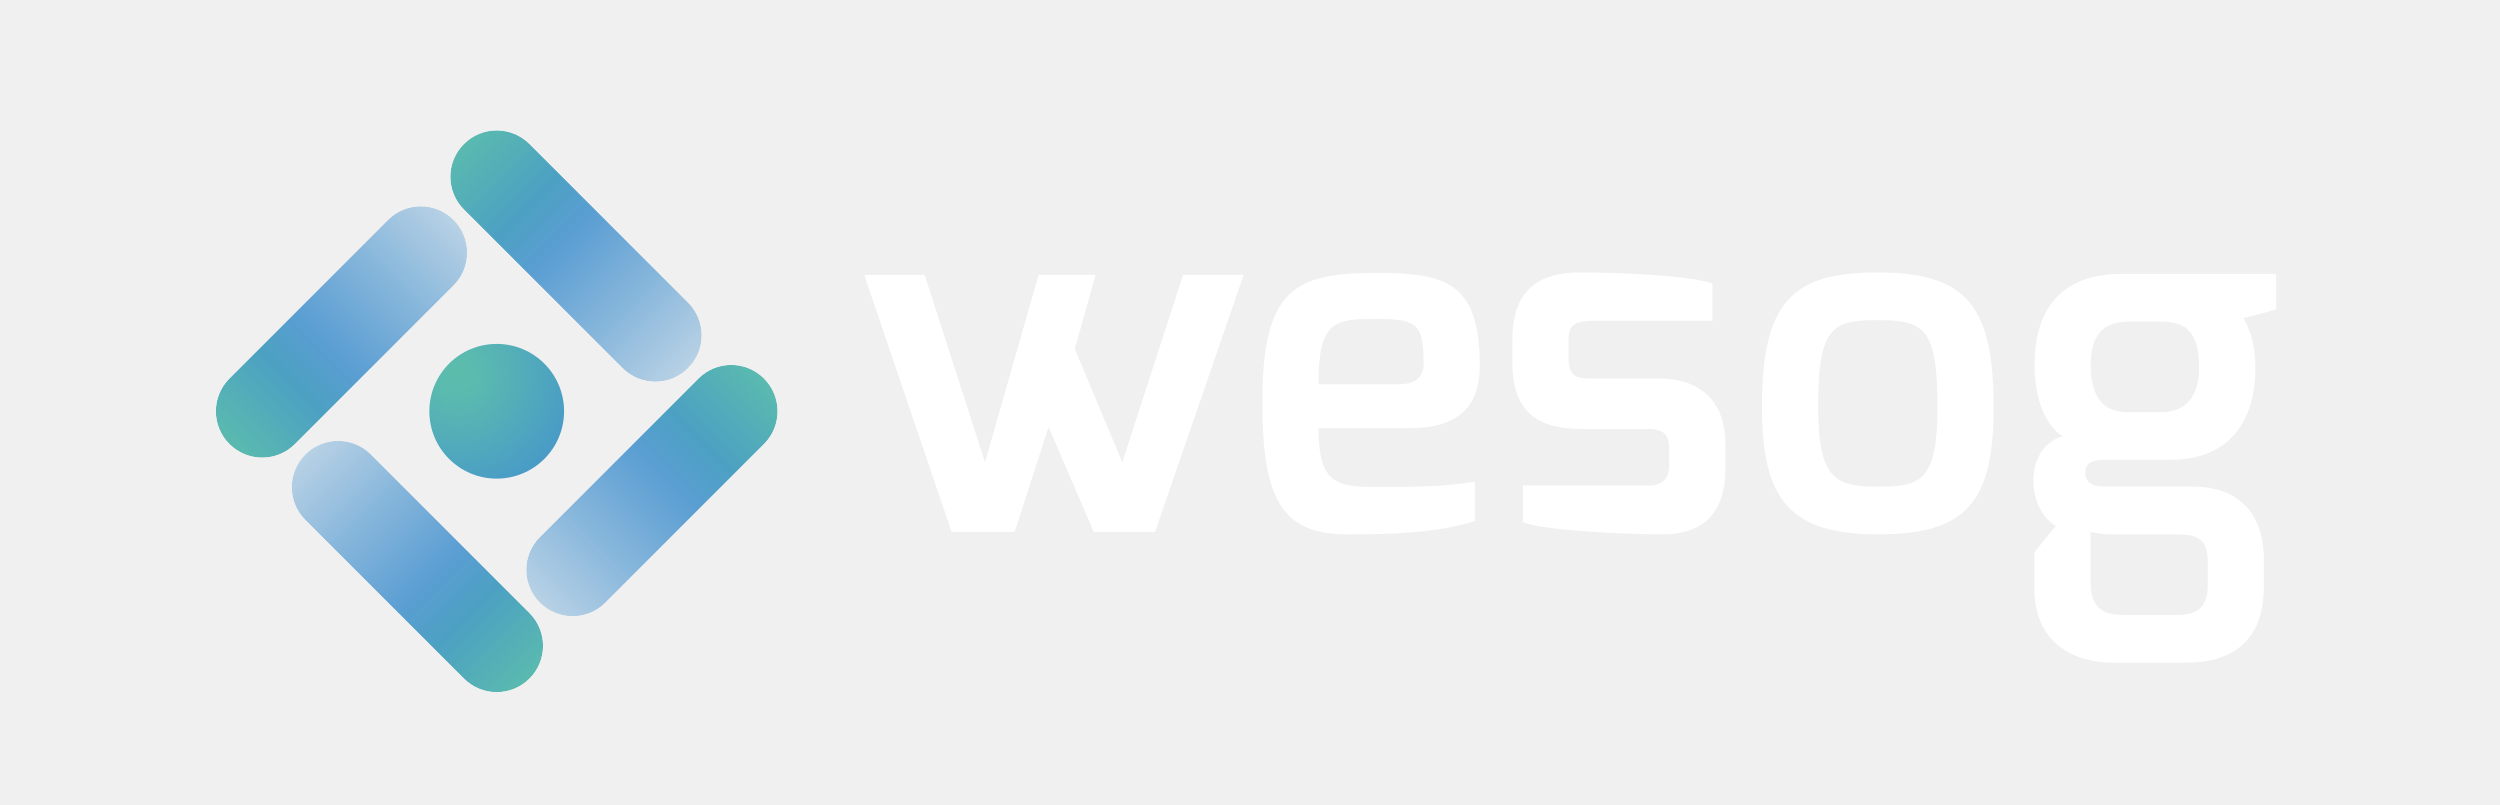
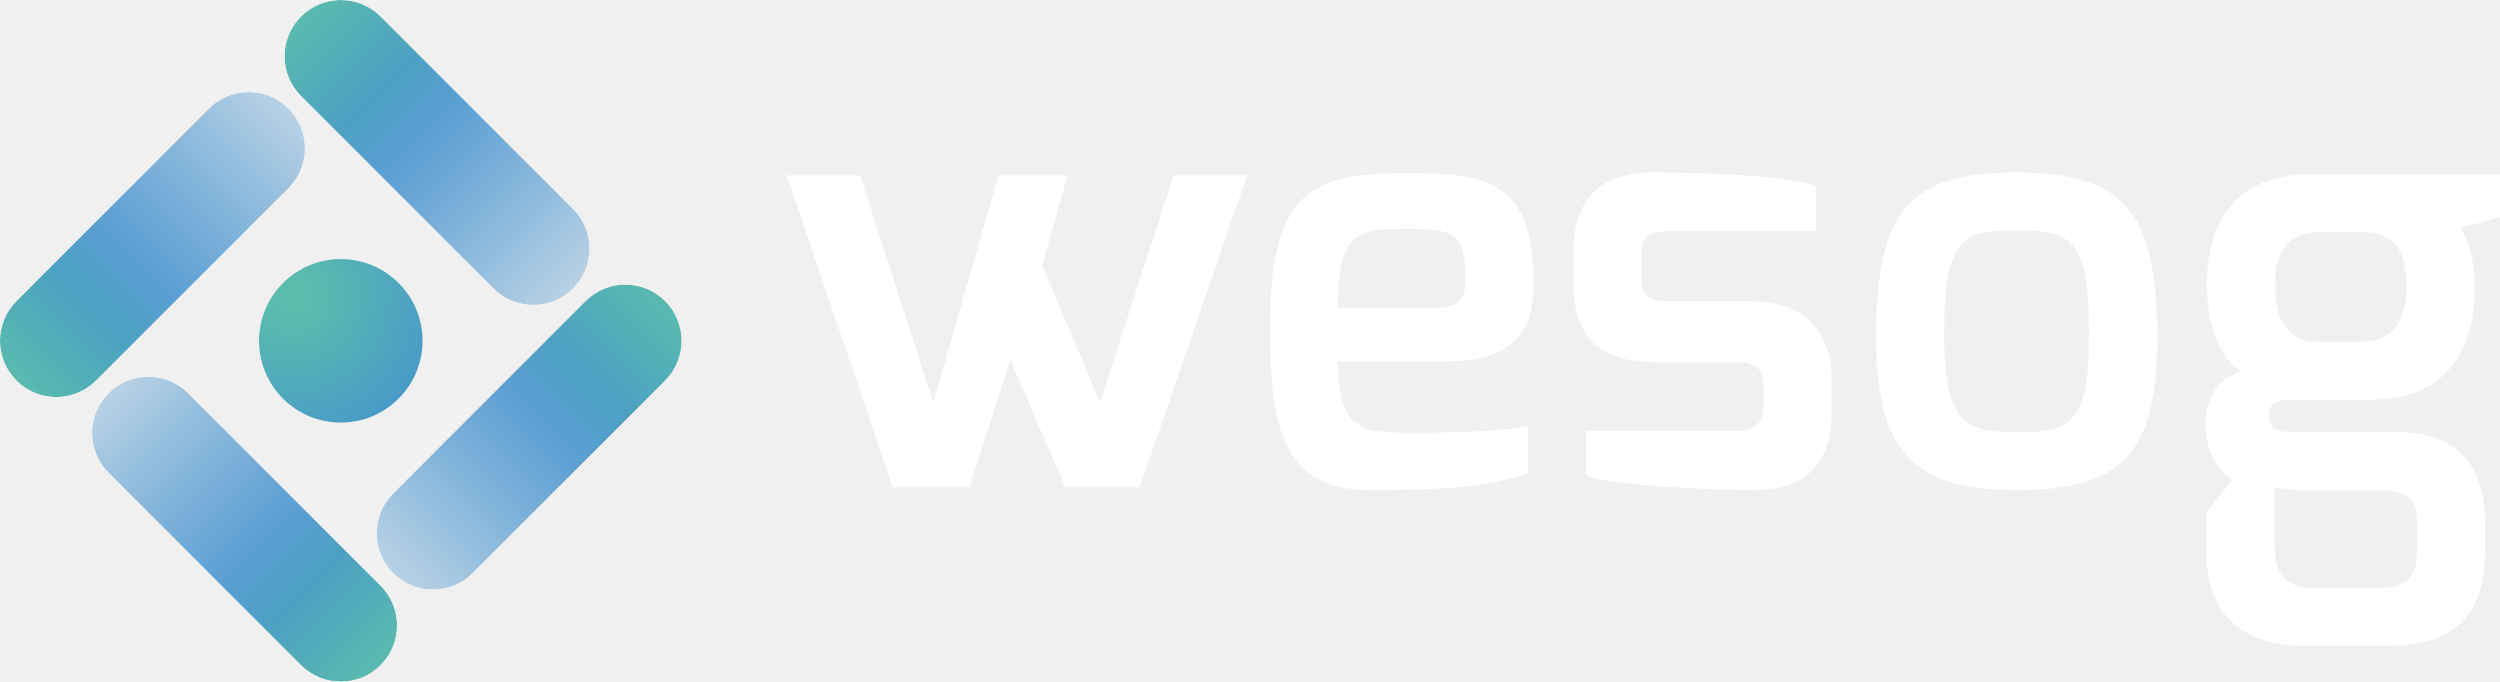
- <svg xmlns="http://www.w3.org/2000/svg" xmlns:xlink="http://www.w3.org/1999/xlink" id="Capa_1" data-name="Capa 1" viewBox="0 0 1080 347.71">
+ <svg xmlns="http://www.w3.org/2000/svg" xmlns:xlink="http://www.w3.org/1999/xlink" id="Capa_1" data-name="Capa 1" viewBox="93.25 56.33 890.04 242.68">
  <defs>
    <style>
      .cls-1 {
        fill: url(#Degradado_sin_nombre_17);
      }

      .cls-1, .cls-2, .cls-3, .cls-4, .cls-5, .cls-6, .cls-7, .cls-8, .cls-9, .cls-10 {
        stroke-width: 0px;
      }

      .cls-11 {
        mask: url(#mask-2);
      }

      .cls-12 {
        mask: url(#mask-3);
      }

      .cls-2 {
        fill: url(#Degradado_sin_nombre_22-4);
      }

      .cls-3 {
        fill: url(#Degradado_sin_nombre_136);
      }

      .cls-4 {
        fill: #fff;
      }

      .cls-5 {
        fill: url(#Degradado_sin_nombre_136-3);
      }

      .cls-6 {
        fill: url(#Degradado_sin_nombre_22-2);
      }

      .cls-13 {
        mask: url(#mask-1);
      }

      .cls-14 {
        mask: url(#mask);
      }

      .cls-7 {
        fill: url(#Degradado_sin_nombre_136-4);
      }

      .cls-8 {
        fill: url(#Degradado_sin_nombre_22);
      }

      .cls-9 {
        fill: url(#Degradado_sin_nombre_22-3);
      }

      .cls-10 {
        fill: url(#Degradado_sin_nombre_136-2);
      }
    </style>
    <radialGradient id="Degradado_sin_nombre_17" data-name="Degradado sin nombre 17" cx="197.55" cy="161.58" fx="197.55" fy="161.58" r="91.19" gradientUnits="userSpaceOnUse">
      <stop offset="0" stop-color="#5cbcab" />
      <stop offset=".11" stop-color="#5abaaf" />
      <stop offset=".72" stop-color="#4391ce" />
    </radialGradient>
    <linearGradient id="Degradado_sin_nombre_136" data-name="Degradado sin nombre 136" x1="100.67" y1="190.27" x2="226.8" y2="64.14" gradientUnits="userSpaceOnUse">
      <stop offset=".2" stop-color="#fff" />
      <stop offset=".3" stop-color="#e4e4e4" />
      <stop offset=".53" stop-color="#a09fa0" />
      <stop offset=".85" stop-color="#343334" />
      <stop offset=".86" stop-color="#333233" />
    </linearGradient>
    <mask id="mask" x="93.24" y="89.12" width="108.58" height="108.58" maskUnits="userSpaceOnUse">
      <path class="cls-3" d="m113.27,197.7c-5.13,0-10.25-1.96-14.16-5.87-7.82-7.82-7.82-20.5,0-28.32l68.52-68.52c7.82-7.83,20.5-7.83,28.32,0,7.82,7.82,7.82,20.5,0,28.32l-68.52,68.52c-3.91,3.91-9.04,5.87-14.16,5.87Z" />
    </mask>
    <linearGradient id="Degradado_sin_nombre_22" data-name="Degradado sin nombre 22" x1="416.49" y1="-857.37" x2="416.49" y2="-994.33" gradientTransform="translate(-801.66 503.58) rotate(45)" gradientUnits="userSpaceOnUse">
      <stop offset="0" stop-color="#5cbcab" />
      <stop offset="0" stop-color="#5abaaf" />
      <stop offset=".45" stop-color="#4391ce" />
    </linearGradient>
    <linearGradient id="Degradado_sin_nombre_136-2" data-name="Degradado sin nombre 136" x1="-3632.25" y1="2162.45" x2="-3506.12" y2="2036.32" gradientTransform="translate(-1935.27 -3340.67) rotate(-90)" xlink:href="#Degradado_sin_nombre_136" />
    <mask id="mask-1" x="126.03" y="190.44" width="108.58" height="108.58" maskUnits="userSpaceOnUse">
      <path class="cls-10" d="m234.61,278.99c0,5.13-1.96,10.25-5.87,14.16-7.82,7.82-20.5,7.82-28.32,0l-68.52-68.52c-7.83-7.82-7.83-20.5,0-28.32,7.82-7.82,20.5-7.82,28.32,0l68.52,68.52c3.91,3.91,5.87,9.04,5.87,14.16Z" />
    </mask>
    <linearGradient id="Degradado_sin_nombre_22-2" data-name="Degradado sin nombre 22" x1="-828.54" y1="3176.74" x2="-828.54" y2="3039.79" gradientTransform="translate(-1431.69 -2539.01) rotate(-45)" xlink:href="#Degradado_sin_nombre_22" />
    <linearGradient id="Degradado_sin_nombre_136-3" data-name="Degradado sin nombre 136" x1="-5632.91" y1="-1619.54" x2="-5506.77" y2="-1745.67" gradientTransform="translate(-5304.41 -1454.46) rotate(-180)" xlink:href="#Degradado_sin_nombre_136" />
    <mask id="mask-2" x="227.35" y="157.64" width="108.58" height="108.58" maskUnits="userSpaceOnUse">
      <path class="cls-5" d="m315.89,157.64c5.13,0,10.25,1.96,14.16,5.87,7.82,7.82,7.82,20.5,0,28.32l-68.52,68.52c-7.82,7.83-20.5,7.83-28.32,0-7.82-7.82-7.82-20.5,0-28.32l68.52-68.52c3.91-3.91,9.04-5.87,14.16-5.87Z" />
    </mask>
    <linearGradient id="Degradado_sin_nombre_22-3" data-name="Degradado sin nombre 22" x1="-4917.48" y1="1917.15" x2="-4917.48" y2="1780.19" gradientTransform="translate(-4502.76 -1958.05) rotate(-135)" xlink:href="#Degradado_sin_nombre_22" />
    <linearGradient id="Degradado_sin_nombre_136-4" data-name="Degradado sin nombre 136" x1="-1822.44" y1="-3571.12" x2="-1696.31" y2="-3697.26" gradientTransform="translate(-3369.14 1886.2) rotate(90)" xlink:href="#Degradado_sin_nombre_136" />
    <mask id="mask-3" x="194.55" y="56.33" width="108.58" height="108.58" maskUnits="userSpaceOnUse">
      <path class="cls-7" d="m194.55,76.36c0-5.13,1.96-10.25,5.87-14.16,7.82-7.82,20.5-7.82,28.32,0l68.52,68.52c7.83,7.82,7.83,20.5,0,28.32-7.82,7.82-20.5,7.82-28.32,0l-68.52-68.52c-3.91-3.91-5.87-9.04-5.87-14.16Z" />
    </mask>
    <linearGradient id="Degradado_sin_nombre_22-4" data-name="Degradado sin nombre 22" x1="-3603.06" y1="-2157.23" x2="-3603.06" y2="-2294.19" gradientTransform="translate(-3872.72 1084.55) rotate(135)" xlink:href="#Degradado_sin_nombre_22" />
  </defs>
  <g>
    <path class="cls-4" d="m399.43,118.75l26.1,80.94,23.15-80.94h24.64l-9.02,31.97,20.53,48.97,26.27-80.94h26.16l-38.28,111.05h-26.46l-19.55-45.37-14.61,45.37h-27.27l-37.74-111.05h26.09Z" />
    <path class="cls-4" d="m593.87,117.91c29.95,0,45.38,3.24,45.38,40.05,0,18.45-10.04,26.98-30.12,26.98h-39.53c0,22.26,6.57,25.38,22.59,25.38,17.78,0,29.28.14,44.96-2.16v16.83c-16.13,5.47-37.85,5.86-55.21,5.86-28.23,0-36.6-15.35-36.6-57.09,0-48.39,13.64-55.84,48.52-55.84Zm10.44,48.1c7.23,0,10.69-3.13,10.69-9,0-16.91-2.79-19.23-19.96-19.23-18.44,0-25.57.65-25.42,28.23h34.7Z" />
    <path class="cls-4" d="m653.34,146.77c0-17.15,7.32-29.07,28.86-29.07,17.54,0,48.17,1.28,57.59,4.81v16.09h-51.88c-9.65,0-10.31,3.4-10.31,9.34v6.69c0,8.65,4.4,8.92,10.31,8.92h28.8c20.1,0,28.65,12.1,28.65,28.08v10.98c0,22.8-13.8,28.23-27.19,28.23-17.13,0-52.43-1.75-60.23-5.29v-15.82h54.23c1.24,0,8.93.3,8.93-8.58v-7.03c0-5.64-1.78-8.79-8.93-8.79h-28.5c-19.66,0-30.33-7.39-30.33-28.93v-9.62Z" />
    <path class="cls-4" d="m811.21,117.7c37.95,0,50.04,14.01,50.04,58.14,0,41.2-11.72,55-50.04,55s-50.04-15.27-50.04-55c0-45.38,12.91-58.14,50.04-58.14Zm0,92.54c18.71,0,25.78-2.49,25.78-34.4,0-34.25-5.77-37.54-25.78-37.54s-25.78,3.23-25.78,37.54c0,31.75,8.04,34.4,25.78,34.4Z" />
    <path class="cls-4" d="m891.13,188.54c-9.2-5.86-12.2-19.6-12.2-30.68,0-26.56,13.58-39.53,37.64-39.53h66.71v15.37l-14.01,3.76c2.08,4.54,5.02,8.56,5.02,22.59,0,14.74-5.98,38.58-36.7,38.58h-28.23c-3.35,0-8.5.32-8.5,5.4s3.87,6.16,8.5,6.16h37.89c19.06,0,30.71,10.84,30.71,31.42v12.44c0,14.74-6.17,32.21-33.57,32.21h-31.37c-19.66,0-34.19-10.31-34.19-32.21v-15.43l9.24-11.4c-5.86-3.6-9.64-11-9.64-19.79,0-8.07,3.84-16.49,12.71-18.9Zm12.02,63.25c0,12.56,7.59,13.88,14.91,13.88h22.44c11.17,0,13.26-5.8,13.26-13.51v-9.57c0-7.56-2.43-11.67-12.1-11.72h-29.47c-4.95,0-9.04-1.09-9.04-1.09v22.01h0Zm15.61-73.75h14.93c13.14,0,16.61-10.21,16.33-20.18-.41-12.67-3.97-18.93-16.54-18.93h-13.99c-13.78,0-16.31,9.47-16.31,18.93,0,10.25,3.14,20.18,15.58,20.18Z" />
  </g>
  <g>
    <circle class="cls-1" cx="214.58" cy="177.67" r="29.1" />
    <g class="cls-14">
      <path class="cls-8" d="m113.27,197.7c-5.13,0-10.25-1.96-14.16-5.87-7.82-7.82-7.82-20.5,0-28.32l68.52-68.52c7.82-7.83,20.5-7.83,28.32,0,7.82,7.82,7.82,20.5,0,28.32l-68.52,68.52c-3.91,3.91-9.04,5.87-14.16,5.87Z" />
    </g>
    <g class="cls-13">
      <path class="cls-6" d="m234.61,278.99c0,5.13-1.96,10.25-5.87,14.16-7.82,7.82-20.5,7.82-28.32,0l-68.52-68.52c-7.83-7.82-7.83-20.5,0-28.32,7.82-7.82,20.5-7.82,28.32,0l68.52,68.52c3.91,3.91,5.87,9.04,5.87,14.16Z" />
    </g>
    <g class="cls-11">
      <path class="cls-9" d="m315.89,157.64c5.13,0,10.25,1.96,14.16,5.87,7.82,7.82,7.82,20.5,0,28.32l-68.52,68.52c-7.82,7.83-20.5,7.83-28.32,0-7.82-7.82-7.82-20.5,0-28.32l68.52-68.52c3.91-3.91,9.04-5.87,14.16-5.87Z" />
    </g>
    <g class="cls-12">
      <path class="cls-2" d="m194.55,76.36c0-5.13,1.96-10.25,5.87-14.16,7.82-7.82,20.5-7.82,28.32,0l68.52,68.52c7.83,7.82,7.83,20.5,0,28.32-7.82,7.82-20.5,7.82-28.32,0l-68.52-68.52c-3.91-3.91-5.87-9.04-5.87-14.16Z" />
    </g>
  </g>
</svg>
